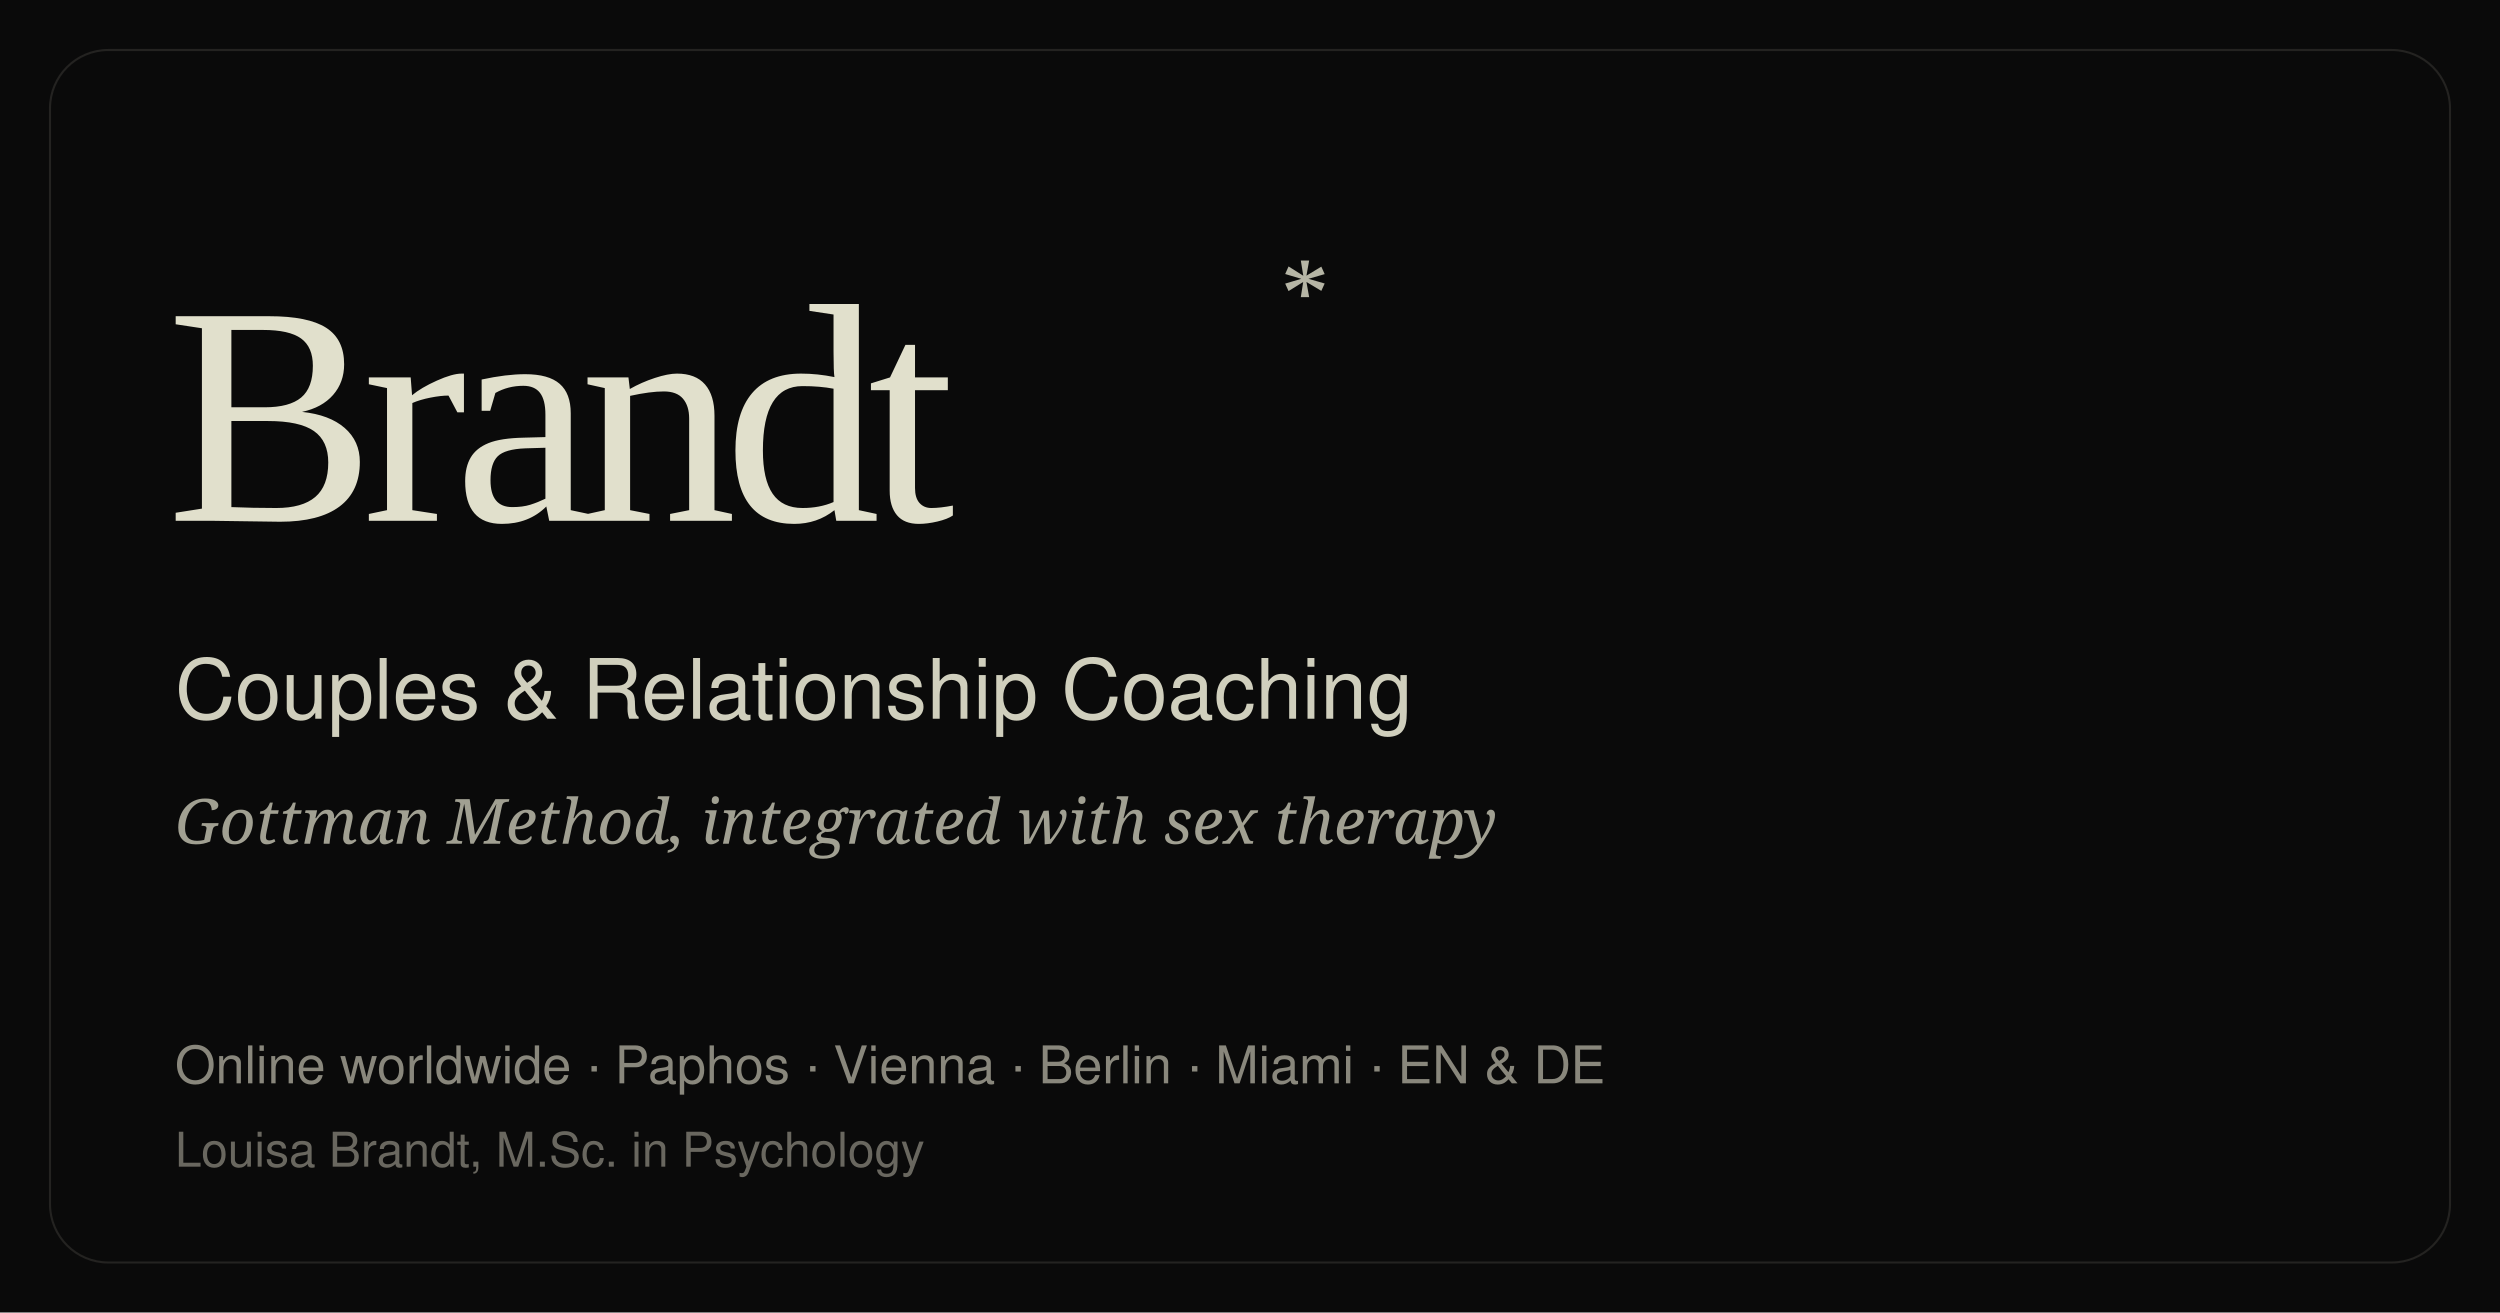
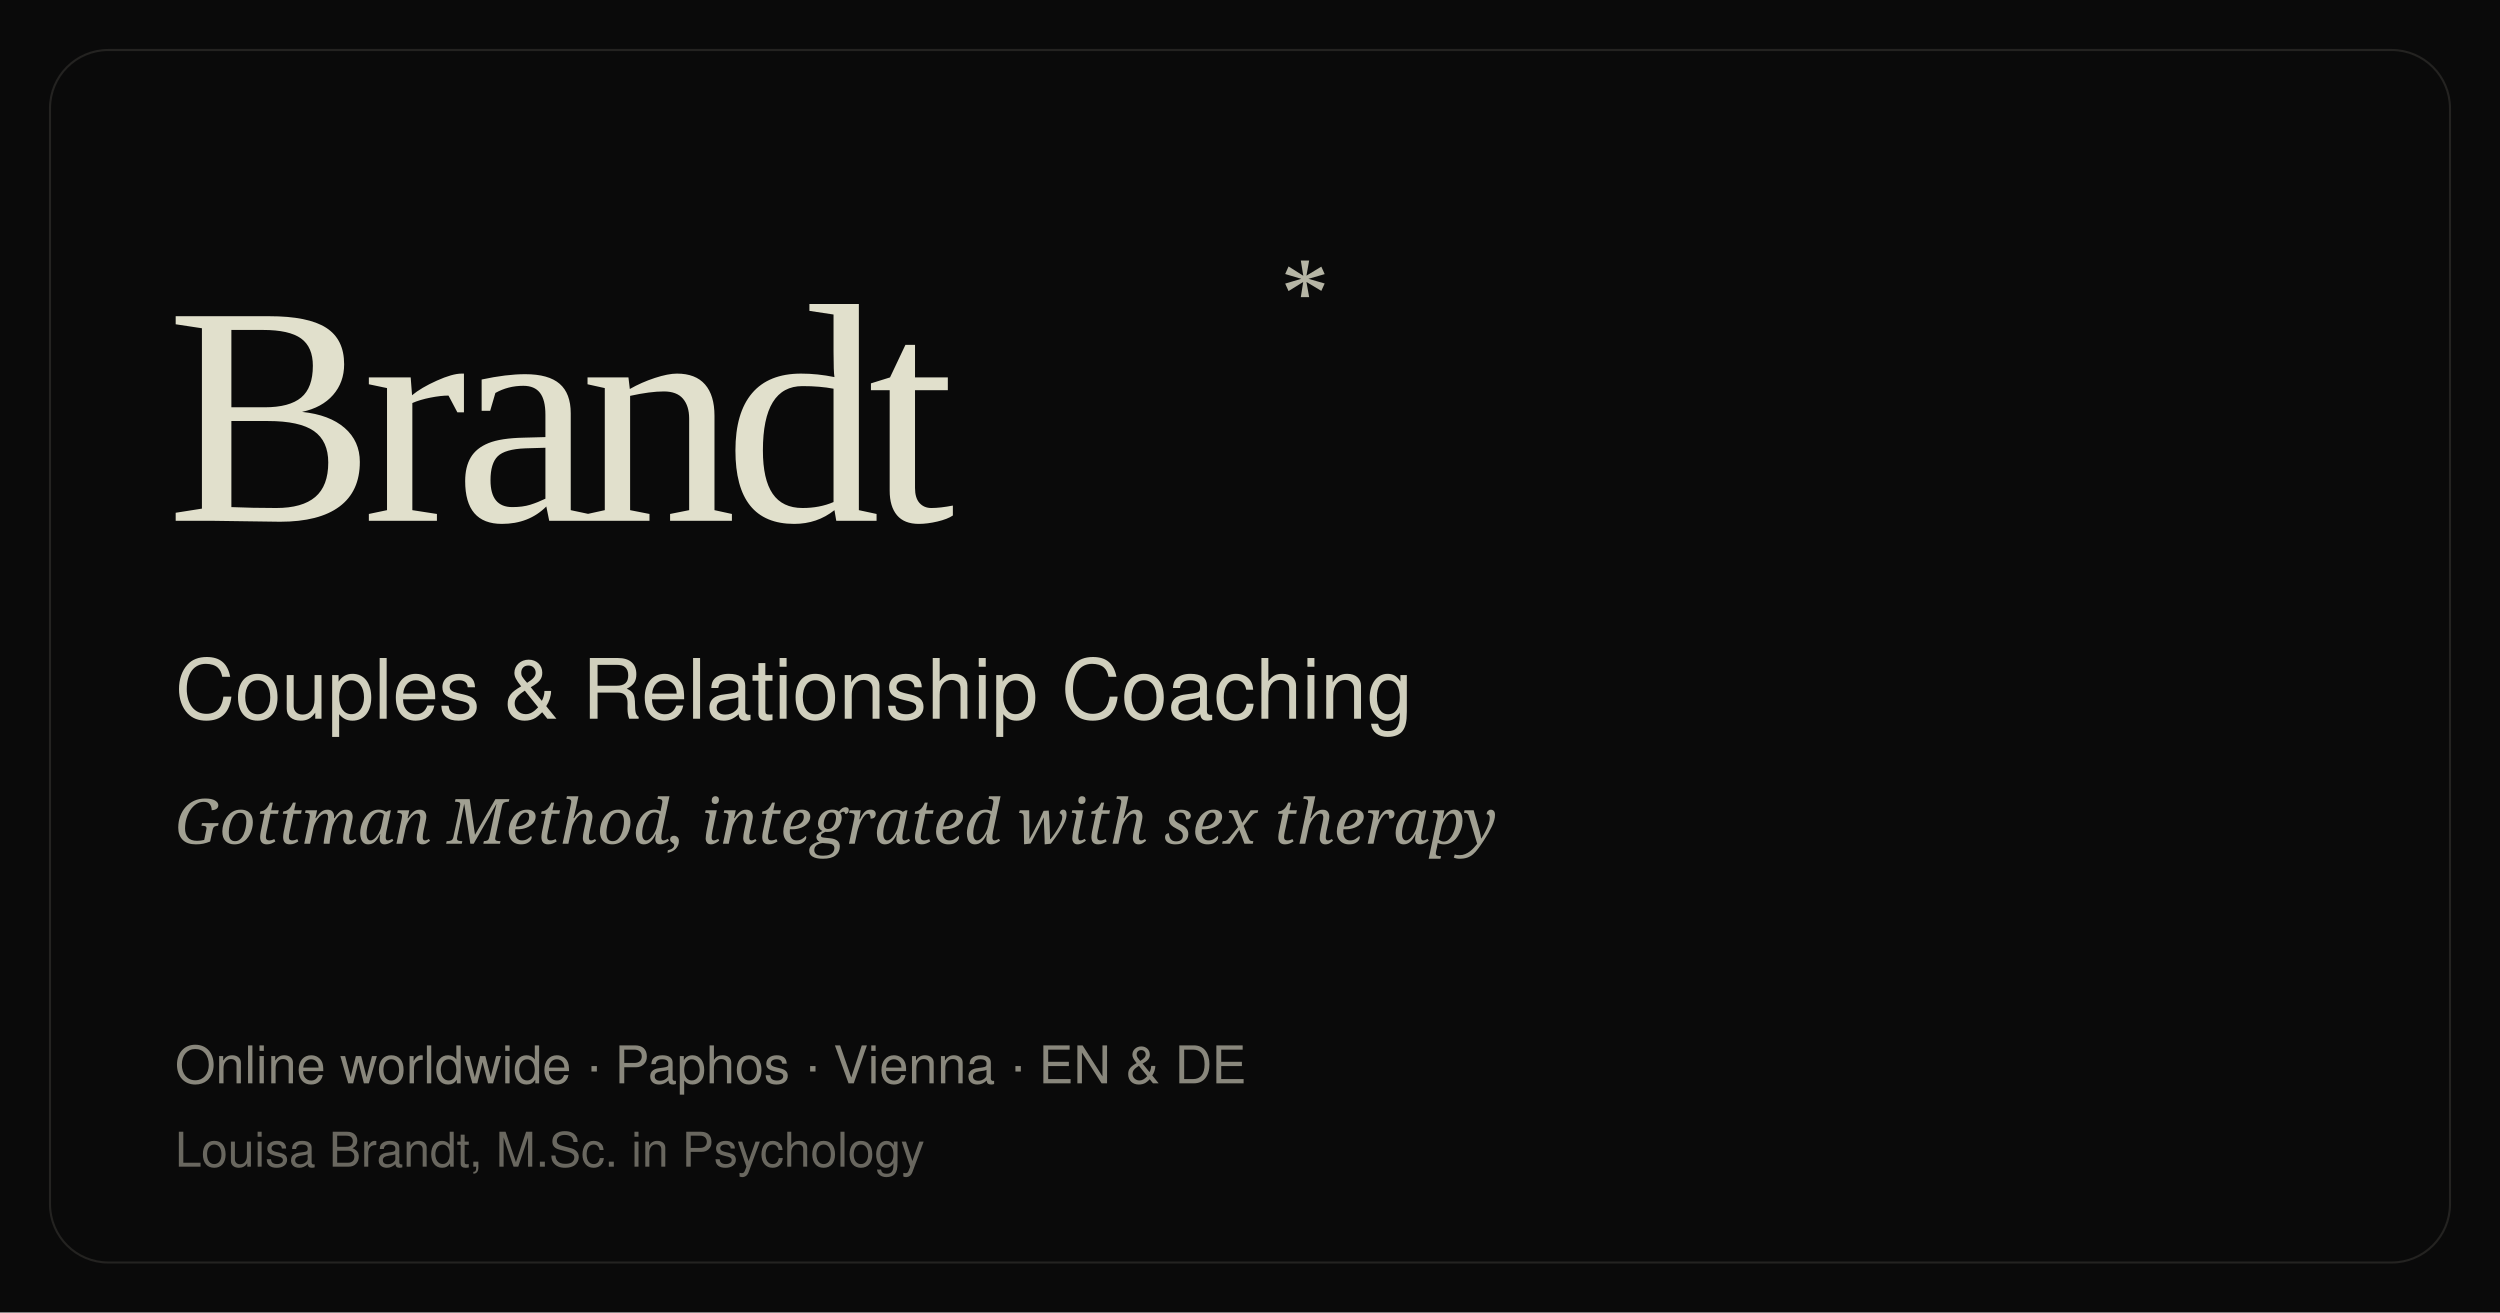
<svg xmlns="http://www.w3.org/2000/svg" width="1200" height="630" viewBox="0 0 1200 630">
  <rect width="1200" height="630" fill="#0a0a0a" />
  <rect x="24" y="24" width="1152" height="582" rx="28" fill="none" stroke="#E1E0CC" stroke-opacity="0.12" />
  <text x="80" y="250" font-family="Georgia, 'Times New Roman', serif" font-size="150" font-weight="500" fill="#E1E0CC" letter-spacing="-6">Brandt</text>
  <text x="615" y="160" font-family="Georgia, serif" font-size="46" fill="#E1E0CC" fill-opacity="0.8">*</text>
  <text x="84" y="345" font-family="Helvetica, Arial, sans-serif" font-size="40" fill="#E1E0CC" fill-opacity="0.92">Couples &amp; Relationship Coaching</text>
  <text x="84" y="405" font-family="Georgia, serif" font-style="italic" font-size="30" fill="#E1E0CC" fill-opacity="0.7">Gottman Method, integrated with sex therapy</text>
-   <text x="84" y="520" font-family="Helvetica, Arial, sans-serif" font-size="25" fill="#DEDBC8" fill-opacity="0.6">Online worldwide  ·  Paphos · Vienna · Berlin · Miami  ·  EN &amp; DE</text>
+   <text x="84" y="520" font-family="Helvetica, Arial, sans-serif" font-size="25" fill="#DEDBC8" fill-opacity="0.6">Online worldwide  ·  Paphos · Vienna  ·  EN &amp; DE</text>
  <text x="84" y="560" font-family="Helvetica, Arial, sans-serif" font-size="23" fill="#DEDBC8" fill-opacity="0.45">Louisa Brandt, M.Sc. in Psychology</text>
</svg>
